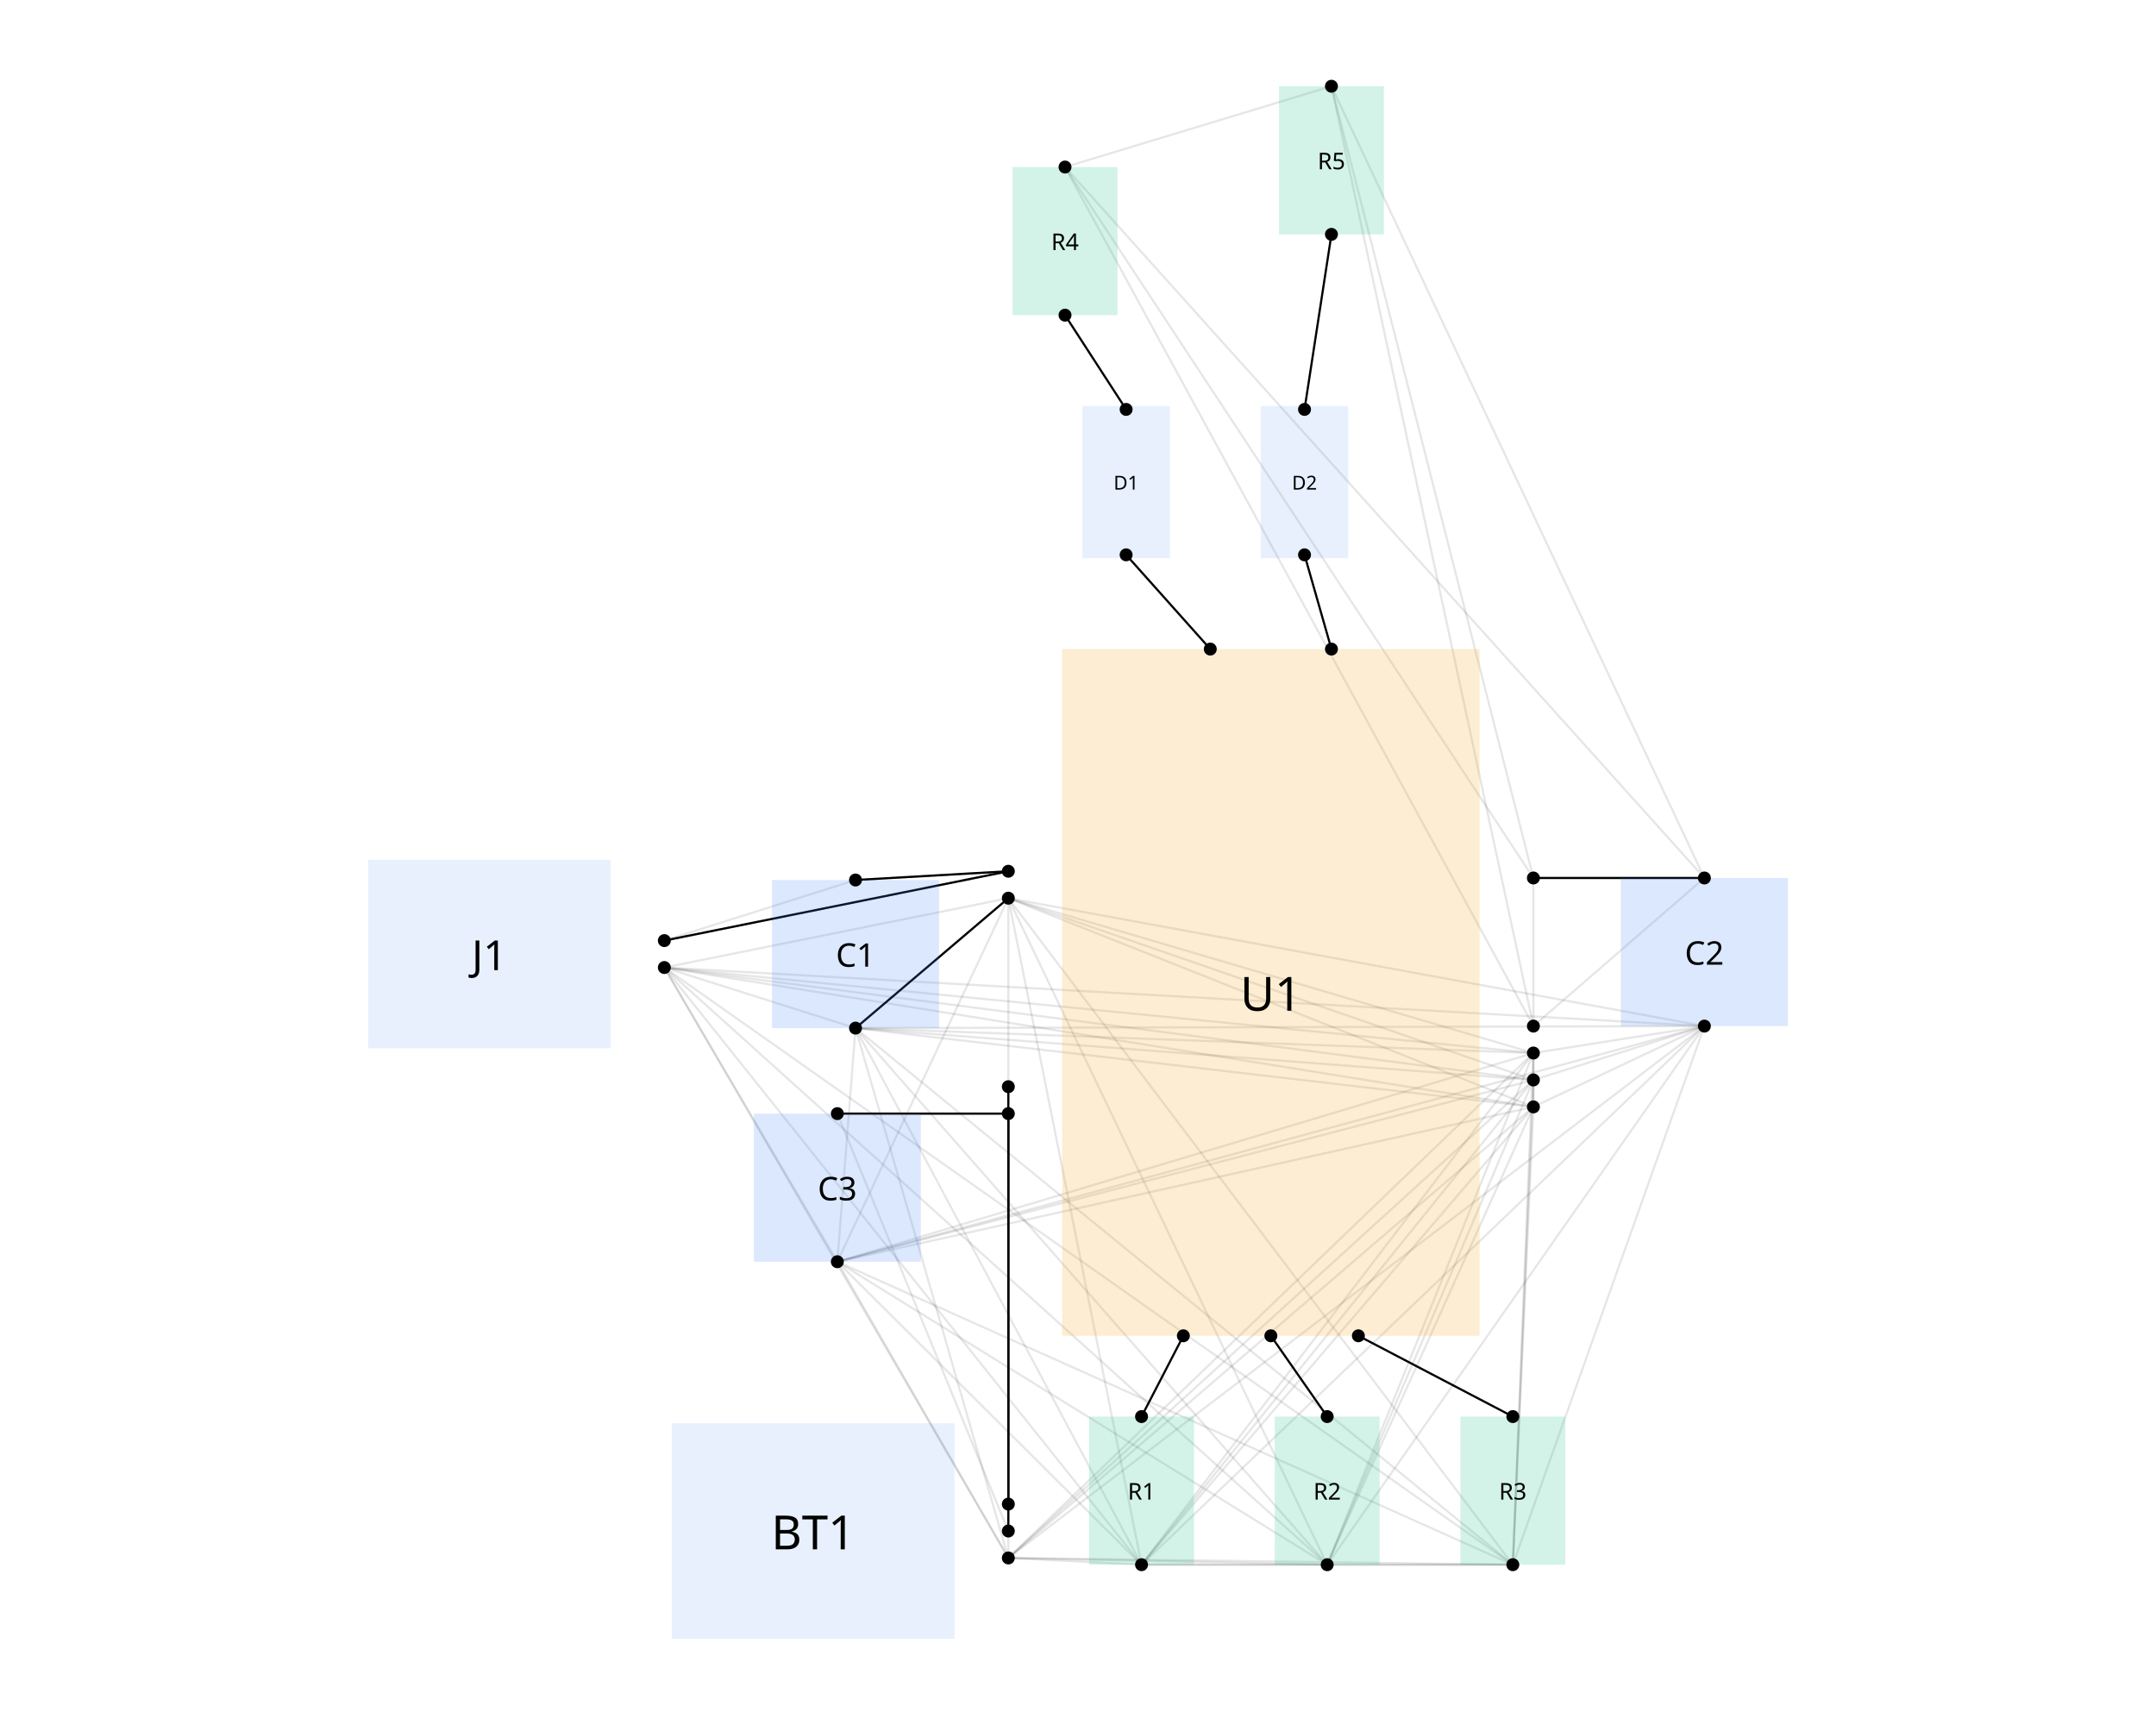
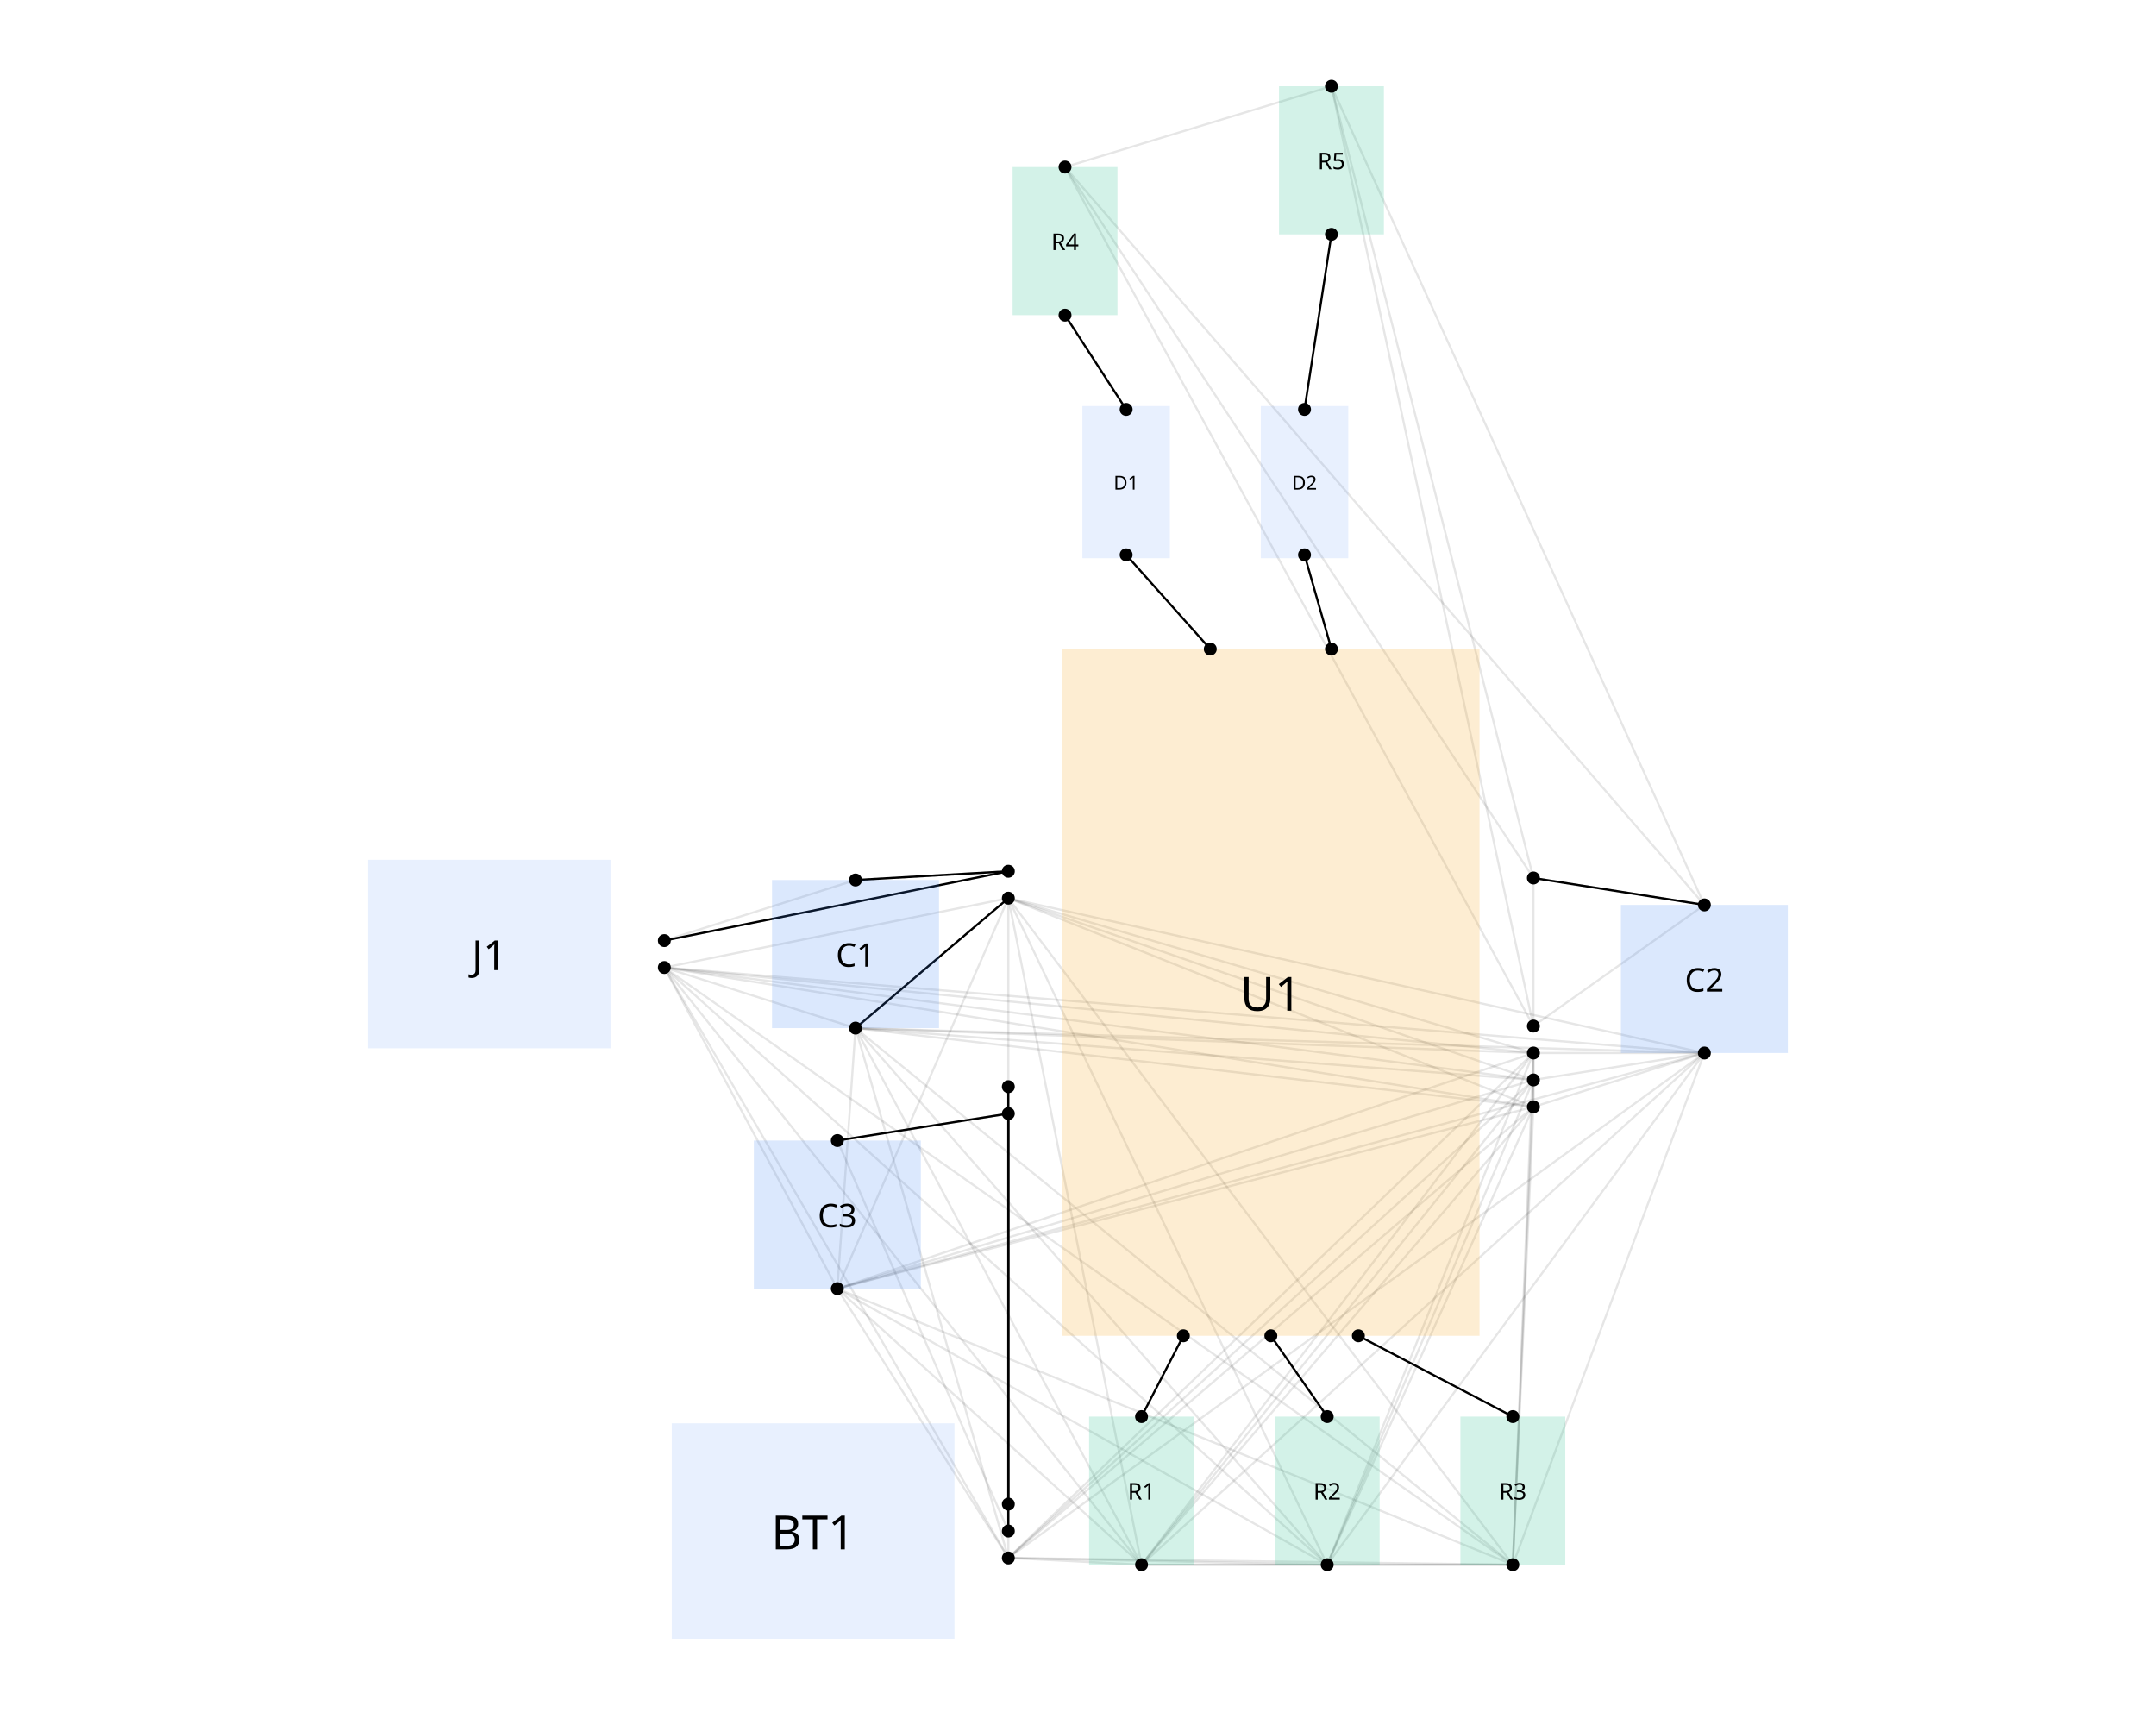
<svg xmlns="http://www.w3.org/2000/svg" width="1000" height="800" viewBox="0 0 1000 800">
  <rect width="100%" height="100%" fill="white" />
  <g>
    <polyline data-points="-4.504999999999999,0.38500000000000034 -1.9500000000000002,0.9" data-type="line" data-label="" points="308.135,436.219 467.684,404.059" fill="none" stroke="rgba(0,0,0,0.1)" stroke-width="1px" />
  </g>
  <g>
    <polyline data-points="-4.504999999999999,0.38500000000000034 -3.085,0.8350000000000004" data-type="line" data-label="" points="308.135,436.219 396.808,408.118" fill="none" stroke="rgba(0,0,0,0.1)" stroke-width="1px" />
  </g>
  <g>
    <polyline data-points="-1.9500000000000002,0.9 -3.085,0.8350000000000004" data-type="line" data-label="" points="467.684,404.059 396.808,408.118" fill="none" stroke="rgba(0,0,0,0.1)" stroke-width="1px" />
  </g>
  <g>
    <polyline data-points="-4.504999999999999,0.18500000000000036 1.9500000000000002,-0.85" data-type="line" data-label="" points="308.135,448.708 711.223,513.339" fill="none" stroke="rgba(0,0,0,0.1)" stroke-width="1px" />
  </g>
  <g>
    <polyline data-points="-4.504999999999999,0.18500000000000036 1.9500000000000002,-0.44999999999999996" data-type="line" data-label="" points="308.135,448.708 711.223,488.361" fill="none" stroke="rgba(0,0,0,0.1)" stroke-width="1px" />
  </g>
  <g>
    <polyline data-points="-4.504999999999999,0.18500000000000036 -1.9500000000000002,0.7" data-type="line" data-label="" points="308.135,448.708 467.684,416.548" fill="none" stroke="rgba(0,0,0,0.1)" stroke-width="1px" />
  </g>
  <g>
    <polyline data-points="-4.504999999999999,0.18500000000000036 1.9500000000000002,-0.6499999999999999" data-type="line" data-label="" points="308.135,448.708 711.223,500.85" fill="none" stroke="rgba(0,0,0,0.1)" stroke-width="1px" />
  </g>
  <g>
    <polyline data-points="-4.504999999999999,0.18500000000000036 -3.085,-0.2649999999999997" data-type="line" data-label="" points="308.135,448.708 396.808,476.808" fill="none" stroke="rgba(0,0,0,0.1)" stroke-width="1px" />
  </g>
  <g>
-     <polyline data-points="-4.504999999999999,0.18500000000000036 3.22,-0.2500000000000002" data-type="line" data-label="" points="308.135,448.708 790.529,475.872" fill="none" stroke="rgba(0,0,0,0.1)" stroke-width="1px" />
+     <polyline data-points="-4.504999999999999,0.18500000000000036 3.22,-0.45000000000000023" data-type="line" data-label="" points="308.135,448.708 790.529,488.361" fill="none" stroke="rgba(0,0,0,0.1)" stroke-width="1px" />
  </g>
  <g>
    <polyline data-points="-4.504999999999999,0.18500000000000036 -1.9500000000000002,-4.2" data-type="line" data-label="" points="308.135,448.708 467.684,722.533" fill="none" stroke="rgba(0,0,0,0.1)" stroke-width="1px" />
  </g>
  <g>
-     <polyline data-points="-4.504999999999999,0.18500000000000036 -3.22,-1.9999999999999998" data-type="line" data-label="" points="308.135,448.708 388.378,585.152" fill="none" stroke="rgba(0,0,0,0.1)" stroke-width="1px" />
+     <polyline data-points="-4.504999999999999,0.18500000000000036 -3.22,-2.1999999999999997" data-type="line" data-label="" points="308.135,448.708 388.378,597.641" fill="none" stroke="rgba(0,0,0,0.1)" stroke-width="1px" />
  </g>
  <g>
    <polyline data-points="-4.504999999999999,0.18500000000000036 -0.9605446500000008,-4.25" data-type="line" data-label="" points="308.135,448.708 529.472,725.655" fill="none" stroke="rgba(0,0,0,0.1)" stroke-width="1px" />
  </g>
  <g>
    <polyline data-points="-4.504999999999999,0.18500000000000036 0.41836604999999816,-4.25" data-type="line" data-label="" points="308.135,448.708 615.579,725.655" fill="none" stroke="rgba(0,0,0,0.1)" stroke-width="1px" />
  </g>
  <g>
    <polyline data-points="-4.504999999999999,0.18500000000000036 1.7972767499999973,-4.25" data-type="line" data-label="" points="308.135,448.708 701.686,725.655" fill="none" stroke="rgba(0,0,0,0.1)" stroke-width="1px" />
  </g>
  <g>
    <polyline data-points="1.9500000000000002,-0.85 1.9500000000000002,-0.44999999999999996" data-type="line" data-label="" points="711.223,513.339 711.223,488.361" fill="none" stroke="rgba(0,0,0,0.1)" stroke-width="1px" />
  </g>
  <g>
    <polyline data-points="1.9500000000000002,-0.85 -1.9500000000000002,0.7" data-type="line" data-label="" points="711.223,513.339 467.684,416.548" fill="none" stroke="rgba(0,0,0,0.1)" stroke-width="1px" />
  </g>
  <g>
    <polyline data-points="1.9500000000000002,-0.85 1.9500000000000002,-0.6499999999999999" data-type="line" data-label="" points="711.223,513.339 711.223,500.85" fill="none" stroke="rgba(0,0,0,0.1)" stroke-width="1px" />
  </g>
  <g>
    <polyline data-points="1.9500000000000002,-0.85 -3.085,-0.2649999999999997" data-type="line" data-label="" points="711.223,513.339 396.808,476.808" fill="none" stroke="rgba(0,0,0,0.1)" stroke-width="1px" />
  </g>
  <g>
-     <polyline data-points="1.9500000000000002,-0.85 3.22,-0.2500000000000002" data-type="line" data-label="" points="711.223,513.339 790.529,475.872" fill="none" stroke="rgba(0,0,0,0.1)" stroke-width="1px" />
+     <polyline data-points="1.9500000000000002,-0.85 3.22,-0.45000000000000023" data-type="line" data-label="" points="711.223,513.339 790.529,488.361" fill="none" stroke="rgba(0,0,0,0.1)" stroke-width="1px" />
  </g>
  <g>
    <polyline data-points="1.9500000000000002,-0.85 -1.9500000000000002,-4.2" data-type="line" data-label="" points="711.223,513.339 467.684,722.533" fill="none" stroke="rgba(0,0,0,0.1)" stroke-width="1px" />
  </g>
  <g>
-     <polyline data-points="1.9500000000000002,-0.85 -3.22,-1.9999999999999998" data-type="line" data-label="" points="711.223,513.339 388.378,585.152" fill="none" stroke="rgba(0,0,0,0.1)" stroke-width="1px" />
+     <polyline data-points="1.9500000000000002,-0.85 -3.22,-2.1999999999999997" data-type="line" data-label="" points="711.223,513.339 388.378,597.641" fill="none" stroke="rgba(0,0,0,0.1)" stroke-width="1px" />
  </g>
  <g>
    <polyline data-points="1.9500000000000002,-0.85 -0.9605446500000008,-4.25" data-type="line" data-label="" points="711.223,513.339 529.472,725.655" fill="none" stroke="rgba(0,0,0,0.1)" stroke-width="1px" />
  </g>
  <g>
    <polyline data-points="1.9500000000000002,-0.85 0.41836604999999816,-4.25" data-type="line" data-label="" points="711.223,513.339 615.579,725.655" fill="none" stroke="rgba(0,0,0,0.1)" stroke-width="1px" />
  </g>
  <g>
    <polyline data-points="1.9500000000000002,-0.85 1.7972767499999973,-4.25" data-type="line" data-label="" points="711.223,513.339 701.686,725.655" fill="none" stroke="rgba(0,0,0,0.1)" stroke-width="1px" />
  </g>
  <g>
    <polyline data-points="1.9500000000000002,-0.44999999999999996 -1.9500000000000002,0.7" data-type="line" data-label="" points="711.223,488.361 467.684,416.548" fill="none" stroke="rgba(0,0,0,0.1)" stroke-width="1px" />
  </g>
  <g>
    <polyline data-points="1.9500000000000002,-0.44999999999999996 1.9500000000000002,-0.6499999999999999" data-type="line" data-label="" points="711.223,488.361 711.223,500.85" fill="none" stroke="rgba(0,0,0,0.1)" stroke-width="1px" />
  </g>
  <g>
    <polyline data-points="1.9500000000000002,-0.44999999999999996 -3.085,-0.2649999999999997" data-type="line" data-label="" points="711.223,488.361 396.808,476.808" fill="none" stroke="rgba(0,0,0,0.1)" stroke-width="1px" />
  </g>
  <g>
-     <polyline data-points="1.9500000000000002,-0.44999999999999996 3.22,-0.2500000000000002" data-type="line" data-label="" points="711.223,488.361 790.529,475.872" fill="none" stroke="rgba(0,0,0,0.1)" stroke-width="1px" />
+     <polyline data-points="1.9500000000000002,-0.44999999999999996 3.22,-0.45000000000000023" data-type="line" data-label="" points="711.223,488.361 790.529,488.361" fill="none" stroke="rgba(0,0,0,0.1)" stroke-width="1px" />
  </g>
  <g>
    <polyline data-points="1.9500000000000002,-0.44999999999999996 -1.9500000000000002,-4.2" data-type="line" data-label="" points="711.223,488.361 467.684,722.533" fill="none" stroke="rgba(0,0,0,0.1)" stroke-width="1px" />
  </g>
  <g>
-     <polyline data-points="1.9500000000000002,-0.44999999999999996 -3.22,-1.9999999999999998" data-type="line" data-label="" points="711.223,488.361 388.378,585.152" fill="none" stroke="rgba(0,0,0,0.1)" stroke-width="1px" />
+     <polyline data-points="1.9500000000000002,-0.44999999999999996 -3.22,-2.1999999999999997" data-type="line" data-label="" points="711.223,488.361 388.378,597.641" fill="none" stroke="rgba(0,0,0,0.1)" stroke-width="1px" />
  </g>
  <g>
    <polyline data-points="1.9500000000000002,-0.44999999999999996 -0.9605446500000008,-4.25" data-type="line" data-label="" points="711.223,488.361 529.472,725.655" fill="none" stroke="rgba(0,0,0,0.1)" stroke-width="1px" />
  </g>
  <g>
    <polyline data-points="1.9500000000000002,-0.44999999999999996 0.41836604999999816,-4.25" data-type="line" data-label="" points="711.223,488.361 615.579,725.655" fill="none" stroke="rgba(0,0,0,0.1)" stroke-width="1px" />
  </g>
  <g>
    <polyline data-points="1.9500000000000002,-0.44999999999999996 1.7972767499999973,-4.25" data-type="line" data-label="" points="711.223,488.361 701.686,725.655" fill="none" stroke="rgba(0,0,0,0.1)" stroke-width="1px" />
  </g>
  <g>
    <polyline data-points="-1.9500000000000002,0.7 1.9500000000000002,-0.6499999999999999" data-type="line" data-label="" points="467.684,416.548 711.223,500.85" fill="none" stroke="rgba(0,0,0,0.1)" stroke-width="1px" />
  </g>
  <g>
    <polyline data-points="-1.9500000000000002,0.7 -3.085,-0.2649999999999997" data-type="line" data-label="" points="467.684,416.548 396.808,476.808" fill="none" stroke="rgba(0,0,0,0.1)" stroke-width="1px" />
  </g>
  <g>
-     <polyline data-points="-1.9500000000000002,0.7 3.22,-0.2500000000000002" data-type="line" data-label="" points="467.684,416.548 790.529,475.872" fill="none" stroke="rgba(0,0,0,0.1)" stroke-width="1px" />
+     <polyline data-points="-1.9500000000000002,0.7 3.22,-0.45000000000000023" data-type="line" data-label="" points="467.684,416.548 790.529,488.361" fill="none" stroke="rgba(0,0,0,0.1)" stroke-width="1px" />
  </g>
  <g>
    <polyline data-points="-1.9500000000000002,0.7 -1.9500000000000002,-4.2" data-type="line" data-label="" points="467.684,416.548 467.684,722.533" fill="none" stroke="rgba(0,0,0,0.1)" stroke-width="1px" />
  </g>
  <g>
-     <polyline data-points="-1.9500000000000002,0.7 -3.22,-1.9999999999999998" data-type="line" data-label="" points="467.684,416.548 388.378,585.152" fill="none" stroke="rgba(0,0,0,0.1)" stroke-width="1px" />
+     <polyline data-points="-1.9500000000000002,0.7 -3.22,-2.1999999999999997" data-type="line" data-label="" points="467.684,416.548 388.378,597.641" fill="none" stroke="rgba(0,0,0,0.1)" stroke-width="1px" />
  </g>
  <g>
    <polyline data-points="-1.9500000000000002,0.7 -0.9605446500000008,-4.25" data-type="line" data-label="" points="467.684,416.548 529.472,725.655" fill="none" stroke="rgba(0,0,0,0.1)" stroke-width="1px" />
  </g>
  <g>
    <polyline data-points="-1.9500000000000002,0.7 0.41836604999999816,-4.25" data-type="line" data-label="" points="467.684,416.548 615.579,725.655" fill="none" stroke="rgba(0,0,0,0.1)" stroke-width="1px" />
  </g>
  <g>
    <polyline data-points="-1.9500000000000002,0.7 1.7972767499999973,-4.25" data-type="line" data-label="" points="467.684,416.548 701.686,725.655" fill="none" stroke="rgba(0,0,0,0.1)" stroke-width="1px" />
  </g>
  <g>
    <polyline data-points="1.9500000000000002,-0.6499999999999999 -3.085,-0.2649999999999997" data-type="line" data-label="" points="711.223,500.85 396.808,476.808" fill="none" stroke="rgba(0,0,0,0.1)" stroke-width="1px" />
  </g>
  <g>
-     <polyline data-points="1.9500000000000002,-0.6499999999999999 3.22,-0.2500000000000002" data-type="line" data-label="" points="711.223,500.85 790.529,475.872" fill="none" stroke="rgba(0,0,0,0.1)" stroke-width="1px" />
+     <polyline data-points="1.9500000000000002,-0.6499999999999999 3.22,-0.45000000000000023" data-type="line" data-label="" points="711.223,500.85 790.529,488.361" fill="none" stroke="rgba(0,0,0,0.1)" stroke-width="1px" />
  </g>
  <g>
    <polyline data-points="1.9500000000000002,-0.6499999999999999 -1.9500000000000002,-4.2" data-type="line" data-label="" points="711.223,500.85 467.684,722.533" fill="none" stroke="rgba(0,0,0,0.1)" stroke-width="1px" />
  </g>
  <g>
-     <polyline data-points="1.9500000000000002,-0.6499999999999999 -3.22,-1.9999999999999998" data-type="line" data-label="" points="711.223,500.85 388.378,585.152" fill="none" stroke="rgba(0,0,0,0.1)" stroke-width="1px" />
+     <polyline data-points="1.9500000000000002,-0.6499999999999999 -3.22,-2.1999999999999997" data-type="line" data-label="" points="711.223,500.85 388.378,597.641" fill="none" stroke="rgba(0,0,0,0.1)" stroke-width="1px" />
  </g>
  <g>
    <polyline data-points="1.9500000000000002,-0.6499999999999999 -0.9605446500000008,-4.25" data-type="line" data-label="" points="711.223,500.85 529.472,725.655" fill="none" stroke="rgba(0,0,0,0.1)" stroke-width="1px" />
  </g>
  <g>
    <polyline data-points="1.9500000000000002,-0.6499999999999999 0.41836604999999816,-4.25" data-type="line" data-label="" points="711.223,500.85 615.579,725.655" fill="none" stroke="rgba(0,0,0,0.1)" stroke-width="1px" />
  </g>
  <g>
    <polyline data-points="1.9500000000000002,-0.6499999999999999 1.7972767499999973,-4.25" data-type="line" data-label="" points="711.223,500.85 701.686,725.655" fill="none" stroke="rgba(0,0,0,0.1)" stroke-width="1px" />
  </g>
  <g>
-     <polyline data-points="-3.085,-0.2649999999999997 3.22,-0.2500000000000002" data-type="line" data-label="" points="396.808,476.808 790.529,475.872" fill="none" stroke="rgba(0,0,0,0.1)" stroke-width="1px" />
+     <polyline data-points="-3.085,-0.2649999999999997 3.22,-0.45000000000000023" data-type="line" data-label="" points="396.808,476.808 790.529,488.361" fill="none" stroke="rgba(0,0,0,0.1)" stroke-width="1px" />
  </g>
  <g>
    <polyline data-points="-3.085,-0.2649999999999997 -1.9500000000000002,-4.2" data-type="line" data-label="" points="396.808,476.808 467.684,722.533" fill="none" stroke="rgba(0,0,0,0.1)" stroke-width="1px" />
  </g>
  <g>
-     <polyline data-points="-3.085,-0.2649999999999997 -3.22,-1.9999999999999998" data-type="line" data-label="" points="396.808,476.808 388.378,585.152" fill="none" stroke="rgba(0,0,0,0.1)" stroke-width="1px" />
+     <polyline data-points="-3.085,-0.2649999999999997 -3.22,-2.1999999999999997" data-type="line" data-label="" points="396.808,476.808 388.378,597.641" fill="none" stroke="rgba(0,0,0,0.1)" stroke-width="1px" />
  </g>
  <g>
    <polyline data-points="-3.085,-0.2649999999999997 -0.9605446500000008,-4.25" data-type="line" data-label="" points="396.808,476.808 529.472,725.655" fill="none" stroke="rgba(0,0,0,0.1)" stroke-width="1px" />
  </g>
  <g>
    <polyline data-points="-3.085,-0.2649999999999997 0.41836604999999816,-4.25" data-type="line" data-label="" points="396.808,476.808 615.579,725.655" fill="none" stroke="rgba(0,0,0,0.1)" stroke-width="1px" />
  </g>
  <g>
    <polyline data-points="-3.085,-0.2649999999999997 1.7972767499999973,-4.25" data-type="line" data-label="" points="396.808,476.808 701.686,725.655" fill="none" stroke="rgba(0,0,0,0.1)" stroke-width="1px" />
  </g>
  <g>
-     <polyline data-points="3.22,-0.2500000000000002 -1.9500000000000002,-4.2" data-type="line" data-label="" points="790.529,475.872 467.684,722.533" fill="none" stroke="rgba(0,0,0,0.1)" stroke-width="1px" />
-   </g>
-   <g>
-     <polyline data-points="3.22,-0.2500000000000002 -3.22,-1.9999999999999998" data-type="line" data-label="" points="790.529,475.872 388.378,585.152" fill="none" stroke="rgba(0,0,0,0.1)" stroke-width="1px" />
-   </g>
-   <g>
-     <polyline data-points="3.22,-0.2500000000000002 -0.9605446500000008,-4.25" data-type="line" data-label="" points="790.529,475.872 529.472,725.655" fill="none" stroke="rgba(0,0,0,0.1)" stroke-width="1px" />
-   </g>
-   <g>
-     <polyline data-points="3.22,-0.2500000000000002 0.41836604999999816,-4.25" data-type="line" data-label="" points="790.529,475.872 615.579,725.655" fill="none" stroke="rgba(0,0,0,0.1)" stroke-width="1px" />
-   </g>
-   <g>
-     <polyline data-points="3.22,-0.2500000000000002 1.7972767499999973,-4.25" data-type="line" data-label="" points="790.529,475.872 701.686,725.655" fill="none" stroke="rgba(0,0,0,0.1)" stroke-width="1px" />
-   </g>
-   <g>
-     <polyline data-points="-1.9500000000000002,-4.2 -3.22,-1.9999999999999998" data-type="line" data-label="" points="467.684,722.533 388.378,585.152" fill="none" stroke="rgba(0,0,0,0.1)" stroke-width="1px" />
+     <polyline data-points="3.22,-0.45000000000000023 -1.9500000000000002,-4.2" data-type="line" data-label="" points="790.529,488.361 467.684,722.533" fill="none" stroke="rgba(0,0,0,0.1)" stroke-width="1px" />
+   </g>
+   <g>
+     <polyline data-points="3.22,-0.45000000000000023 -3.22,-2.1999999999999997" data-type="line" data-label="" points="790.529,488.361 388.378,597.641" fill="none" stroke="rgba(0,0,0,0.1)" stroke-width="1px" />
+   </g>
+   <g>
+     <polyline data-points="3.22,-0.45000000000000023 -0.9605446500000008,-4.25" data-type="line" data-label="" points="790.529,488.361 529.472,725.655" fill="none" stroke="rgba(0,0,0,0.1)" stroke-width="1px" />
+   </g>
+   <g>
+     <polyline data-points="3.22,-0.45000000000000023 0.41836604999999816,-4.25" data-type="line" data-label="" points="790.529,488.361 615.579,725.655" fill="none" stroke="rgba(0,0,0,0.1)" stroke-width="1px" />
+   </g>
+   <g>
+     <polyline data-points="3.22,-0.45000000000000023 1.7972767499999973,-4.25" data-type="line" data-label="" points="790.529,488.361 701.686,725.655" fill="none" stroke="rgba(0,0,0,0.1)" stroke-width="1px" />
+   </g>
+   <g>
+     <polyline data-points="-1.9500000000000002,-4.2 -3.22,-2.1999999999999997" data-type="line" data-label="" points="467.684,722.533 388.378,597.641" fill="none" stroke="rgba(0,0,0,0.1)" stroke-width="1px" />
  </g>
  <g>
    <polyline data-points="-1.9500000000000002,-4.2 -0.9605446500000008,-4.25" data-type="line" data-label="" points="467.684,722.533 529.472,725.655" fill="none" stroke="rgba(0,0,0,0.1)" stroke-width="1px" />
  </g>
  <g>
    <polyline data-points="-1.9500000000000002,-4.2 0.41836604999999816,-4.25" data-type="line" data-label="" points="467.684,722.533 615.579,725.655" fill="none" stroke="rgba(0,0,0,0.1)" stroke-width="1px" />
  </g>
  <g>
    <polyline data-points="-1.9500000000000002,-4.2 1.7972767499999973,-4.25" data-type="line" data-label="" points="467.684,722.533 701.686,725.655" fill="none" stroke="rgba(0,0,0,0.1)" stroke-width="1px" />
  </g>
  <g>
-     <polyline data-points="-3.22,-1.9999999999999998 -0.9605446500000008,-4.25" data-type="line" data-label="" points="388.378,585.152 529.472,725.655" fill="none" stroke="rgba(0,0,0,0.1)" stroke-width="1px" />
-   </g>
-   <g>
-     <polyline data-points="-3.22,-1.9999999999999998 0.41836604999999816,-4.25" data-type="line" data-label="" points="388.378,585.152 615.579,725.655" fill="none" stroke="rgba(0,0,0,0.1)" stroke-width="1px" />
-   </g>
-   <g>
-     <polyline data-points="-3.22,-1.9999999999999998 1.7972767499999973,-4.25" data-type="line" data-label="" points="388.378,585.152 701.686,725.655" fill="none" stroke="rgba(0,0,0,0.1)" stroke-width="1px" />
+     <polyline data-points="-3.22,-2.1999999999999997 -0.9605446500000008,-4.25" data-type="line" data-label="" points="388.378,597.641 529.472,725.655" fill="none" stroke="rgba(0,0,0,0.1)" stroke-width="1px" />
+   </g>
+   <g>
+     <polyline data-points="-3.22,-2.1999999999999997 0.41836604999999816,-4.25" data-type="line" data-label="" points="388.378,597.641 615.579,725.655" fill="none" stroke="rgba(0,0,0,0.1)" stroke-width="1px" />
+   </g>
+   <g>
+     <polyline data-points="-3.22,-2.1999999999999997 1.7972767499999973,-4.25" data-type="line" data-label="" points="388.378,597.641 701.686,725.655" fill="none" stroke="rgba(0,0,0,0.1)" stroke-width="1px" />
  </g>
  <g>
    <polyline data-points="-0.9605446500000008,-4.25 0.41836604999999816,-4.25" data-type="line" data-label="" points="529.472,725.655 615.579,725.655" fill="none" stroke="rgba(0,0,0,0.1)" stroke-width="1px" />
  </g>
  <g>
    <polyline data-points="-0.9605446500000008,-4.25 1.7972767499999973,-4.25" data-type="line" data-label="" points="529.472,725.655 701.686,725.655" fill="none" stroke="rgba(0,0,0,0.1)" stroke-width="1px" />
  </g>
  <g>
    <polyline data-points="0.41836604999999816,-4.25 1.7972767499999973,-4.25" data-type="line" data-label="" points="615.579,725.655 701.686,725.655" fill="none" stroke="rgba(0,0,0,0.1)" stroke-width="1px" />
  </g>
  <g>
    <polyline data-points="-1.9500000000000002,-0.9 -1.9500000000000002,-4" data-type="line" data-label="" points="467.684,516.461 467.684,710.043" fill="none" stroke="rgba(0,0,0,0.1)" stroke-width="1px" />
  </g>
  <g>
-     <polyline data-points="-1.9500000000000002,-0.9 -3.22,-0.8999999999999997" data-type="line" data-label="" points="467.684,516.461 388.378,516.461" fill="none" stroke="rgba(0,0,0,0.1)" stroke-width="1px" />
-   </g>
-   <g>
-     <polyline data-points="-1.9500000000000002,-4 -3.22,-0.8999999999999997" data-type="line" data-label="" points="467.684,710.043 388.378,516.461" fill="none" stroke="rgba(0,0,0,0.1)" stroke-width="1px" />
+     <polyline data-points="-1.9500000000000002,-0.9 -3.22,-1.0999999999999996" data-type="line" data-label="" points="467.684,516.461 388.378,528.951" fill="none" stroke="rgba(0,0,0,0.1)" stroke-width="1px" />
+   </g>
+   <g>
+     <polyline data-points="-1.9500000000000002,-4 -3.22,-1.0999999999999996" data-type="line" data-label="" points="467.684,710.043 388.378,528.951" fill="none" stroke="rgba(0,0,0,0.1)" stroke-width="1px" />
  </g>
  <g>
    <polyline data-points="1.9500000000000002,-0.2499999999999999 1.9500000000000002,0.85" data-type="line" data-label="" points="711.223,475.872 711.223,407.181" fill="none" stroke="rgba(0,0,0,0.1)" stroke-width="1px" />
  </g>
  <g>
-     <polyline data-points="1.9500000000000002,-0.2499999999999999 3.22,0.8499999999999999" data-type="line" data-label="" points="711.223,475.872 790.529,407.181" fill="none" stroke="rgba(0,0,0,0.1)" stroke-width="1px" />
+     <polyline data-points="1.9500000000000002,-0.2499999999999999 3.22,0.6499999999999999" data-type="line" data-label="" points="711.223,475.872 790.529,419.67" fill="none" stroke="rgba(0,0,0,0.1)" stroke-width="1px" />
  </g>
  <g>
    <polyline data-points="1.9500000000000002,-0.2499999999999999 -1.528910699999999,6.13" data-type="line" data-label="" points="711.223,475.872 493.98,77.467" fill="none" stroke="rgba(0,0,0,0.1)" stroke-width="1px" />
  </g>
  <g>
    <polyline data-points="1.9500000000000002,-0.2499999999999999 0.4499999999999996,6.7299999999999995" data-type="line" data-label="" points="711.223,475.872 617.554,40" fill="none" stroke="rgba(0,0,0,0.1)" stroke-width="1px" />
  </g>
  <g>
-     <polyline data-points="1.9500000000000002,0.85 3.22,0.8499999999999999" data-type="line" data-label="" points="711.223,407.181 790.529,407.181" fill="none" stroke="rgba(0,0,0,0.1)" stroke-width="1px" />
+     <polyline data-points="1.9500000000000002,0.85 3.22,0.6499999999999999" data-type="line" data-label="" points="711.223,407.181 790.529,419.67" fill="none" stroke="rgba(0,0,0,0.1)" stroke-width="1px" />
  </g>
  <g>
    <polyline data-points="1.9500000000000002,0.85 -1.528910699999999,6.13" data-type="line" data-label="" points="711.223,407.181 493.98,77.467" fill="none" stroke="rgba(0,0,0,0.1)" stroke-width="1px" />
  </g>
  <g>
    <polyline data-points="1.9500000000000002,0.85 0.4499999999999996,6.7299999999999995" data-type="line" data-label="" points="711.223,407.181 617.554,40" fill="none" stroke="rgba(0,0,0,0.1)" stroke-width="1px" />
  </g>
  <g>
-     <polyline data-points="3.22,0.8499999999999999 -1.528910699999999,6.13" data-type="line" data-label="" points="790.529,407.181 493.98,77.467" fill="none" stroke="rgba(0,0,0,0.1)" stroke-width="1px" />
-   </g>
-   <g>
-     <polyline data-points="3.22,0.8499999999999999 0.4499999999999996,6.7299999999999995" data-type="line" data-label="" points="790.529,407.181 617.554,40" fill="none" stroke="rgba(0,0,0,0.1)" stroke-width="1px" />
+     <polyline data-points="3.22,0.6499999999999999 -1.528910699999999,6.13" data-type="line" data-label="" points="790.529,419.67 493.98,77.467" fill="none" stroke="rgba(0,0,0,0.1)" stroke-width="1px" />
+   </g>
+   <g>
+     <polyline data-points="3.22,0.6499999999999999 0.4499999999999996,6.7299999999999995" data-type="line" data-label="" points="790.529,419.67 617.554,40" fill="none" stroke="rgba(0,0,0,0.1)" stroke-width="1px" />
  </g>
  <g>
    <polyline data-points="-1.528910699999999,6.13 0.4499999999999996,6.7299999999999995" data-type="line" data-label="" points="493.98,77.467 617.554,40" fill="none" stroke="rgba(0,0,0,0.1)" stroke-width="1px" />
  </g>
  <g>
    <polyline data-points="-4.504999999999999,0.38500000000000034 -1.9500000000000002,0.9" data-type="line" data-label="" points="308.135,436.219 467.684,404.059" fill="none" stroke="black" stroke-width="1px" />
  </g>
  <g>
    <polyline data-points="-3.085,0.8350000000000004 -1.9500000000000002,0.9" data-type="line" data-label="" points="396.808,408.118 467.684,404.059" fill="none" stroke="black" stroke-width="1px" />
  </g>
  <g>
    <polyline data-points="-3.085,-0.2649999999999997 -1.9500000000000002,0.7" data-type="line" data-label="" points="396.808,476.808 467.684,416.548" fill="none" stroke="black" stroke-width="1px" />
  </g>
  <g>
    <polyline data-points="-1.9500000000000002,-3.8 -1.9500000000000002,-0.7000000000000001" data-type="line" data-label="" points="467.684,697.554 467.684,503.972" fill="none" stroke="black" stroke-width="1px" />
  </g>
  <g>
    <polyline data-points="-1.9500000000000002,-4 -1.9500000000000002,-0.9" data-type="line" data-label="" points="467.684,710.043 467.684,516.461" fill="none" stroke="black" stroke-width="1px" />
  </g>
  <g>
-     <polyline data-points="-3.22,-0.8999999999999997 -1.9500000000000002,-0.9" data-type="line" data-label="" points="388.378,516.461 467.684,516.461" fill="none" stroke="black" stroke-width="1px" />
-   </g>
-   <g>
-     <polyline data-points="3.22,0.8499999999999999 1.9500000000000002,0.85" data-type="line" data-label="" points="790.529,407.181 711.223,407.181" fill="none" stroke="black" stroke-width="1px" />
+     <polyline data-points="-3.22,-1.0999999999999996 -1.9500000000000002,-0.9" data-type="line" data-label="" points="388.378,528.951 467.684,516.461" fill="none" stroke="black" stroke-width="1px" />
+   </g>
+   <g>
+     <polyline data-points="3.22,0.6499999999999999 1.9500000000000002,0.85" data-type="line" data-label="" points="790.529,419.67 711.223,407.181" fill="none" stroke="black" stroke-width="1px" />
  </g>
  <g>
    <polyline data-points="-1.0750000000000002,3.25 -0.44999999999999996,2.55" data-type="line" data-label="" points="522.324,257.311 561.353,301.023" fill="none" stroke="black" stroke-width="1px" />
  </g>
  <g>
    <polyline data-points="0.24999999999999917,3.25 0.44999999999999996,2.55" data-type="line" data-label="" points="605.065,257.311 617.554,301.023" fill="none" stroke="black" stroke-width="1px" />
  </g>
  <g>
    <polyline data-points="0.4183660499999984,-3.1500000000000004 0,-2.55" data-type="line" data-label="" points="615.579,656.964 589.454,619.497" fill="none" stroke="black" stroke-width="1px" />
  </g>
  <g>
    <polyline data-points="-0.9605446500000006,-3.1500000000000004 -0.65,-2.55" data-type="line" data-label="" points="529.472,656.964 548.864,619.497" fill="none" stroke="black" stroke-width="1px" />
  </g>
  <g>
    <polyline data-points="1.7972767499999973,-3.1500000000000004 0.65,-2.55" data-type="line" data-label="" points="701.686,656.964 630.043,619.497" fill="none" stroke="black" stroke-width="1px" />
  </g>
  <g>
    <polyline data-points="-1.528910699999999,5.03 -1.0750000000000002,4.33" data-type="line" data-label="" points="493.98,146.158 522.324,189.87" fill="none" stroke="black" stroke-width="1px" />
  </g>
  <g>
    <polyline data-points="0.4499999999999994,5.63 0.2499999999999994,4.33" data-type="line" data-label="" points="617.554,108.69 605.065,189.87" fill="none" stroke="black" stroke-width="1px" />
  </g>
  <g>
    <rect data-type="rect" data-label="J1" data-x="-5.805" data-y="0.28500000000000036" x="170.755" y="398.751" width="112.402" height="87.424" fill="rgba(59, 130, 246, 0.12)" stroke="none" stroke-width="0.016" />
  </g>
  <g>
    <rect data-type="rect" data-label="U1" data-x="0" data-y="0" x="492.663" y="301.023" width="193.582" height="318.474" fill="rgba(245, 158, 11, 0.18)" stroke="none" stroke-width="0.016" />
  </g>
  <g>
    <rect data-type="rect" data-label="C1" data-x="-3.085" data-y="0.28500000000000036" x="358.092" y="408.118" width="77.433" height="68.69" fill="rgba(59, 130, 246, 0.18)" stroke="none" stroke-width="0.016" />
  </g>
  <g>
-     <rect data-type="rect" data-label="C2" data-x="3.22" data-y="0.2999999999999998" x="751.813" y="407.181" width="77.433" height="68.69" fill="rgba(59, 130, 246, 0.18)" stroke="none" stroke-width="0.016" />
+     <rect data-type="rect" data-label="C2" data-x="3.22" data-y="0.09999999999999981" x="751.813" y="419.67" width="77.433" height="68.69" fill="rgba(59, 130, 246, 0.18)" stroke="none" stroke-width="0.016" />
  </g>
  <g>
    <rect data-type="rect" data-label="BT1" data-x="-3.4000000000000004" data-y="-4" x="311.57" y="660.087" width="131.136" height="99.913" fill="rgba(59, 130, 246, 0.12)" stroke="none" stroke-width="0.016" />
  </g>
  <g>
-     <rect data-type="rect" data-label="C3" data-x="-3.22" data-y="-1.4499999999999997" x="349.662" y="516.461" width="77.433" height="68.69" fill="rgba(59, 130, 246, 0.18)" stroke="none" stroke-width="0.016" />
+     <rect data-type="rect" data-label="C3" data-x="-3.22" data-y="-1.6499999999999997" x="349.662" y="528.951" width="77.433" height="68.69" fill="rgba(59, 130, 246, 0.18)" stroke="none" stroke-width="0.016" />
  </g>
  <g>
    <rect data-type="rect" data-label="R1" data-x="-0.9605446500000007" data-y="-3.7" x="505.152" y="656.964" width="48.64" height="68.69" fill="rgba(16, 185, 129, 0.18)" stroke="none" stroke-width="0.016" />
  </g>
  <g>
    <rect data-type="rect" data-label="R2" data-x="0.41836604999999827" data-y="-3.7" x="591.259" y="656.964" width="48.64" height="68.69" fill="rgba(16, 185, 129, 0.18)" stroke="none" stroke-width="0.016" />
  </g>
  <g>
    <rect data-type="rect" data-label="R3" data-x="1.7972767499999973" data-y="-3.7" x="677.366" y="656.964" width="48.64" height="68.69" fill="rgba(16, 185, 129, 0.18)" stroke="none" stroke-width="0.016" />
  </g>
  <g>
    <rect data-type="rect" data-label="R4" data-x="-1.528910699999999" data-y="5.58" x="469.66" y="77.467" width="48.64" height="68.69" fill="rgba(16, 185, 129, 0.18)" stroke="none" stroke-width="0.016" />
  </g>
  <g>
    <rect data-type="rect" data-label="D1" data-x="-1.0750000000000002" data-y="3.79" x="502.029" y="188.309" width="40.59" height="70.564" fill="rgba(59, 130, 246, 0.12)" stroke="none" stroke-width="0.016" />
  </g>
  <g>
    <rect data-type="rect" data-label="R5" data-x="0.4499999999999995" data-y="6.18" x="593.234" y="40" width="48.64" height="68.69" fill="rgba(16, 185, 129, 0.18)" stroke="none" stroke-width="0.016" />
  </g>
  <g>
    <rect data-type="rect" data-label="D2" data-x="0.24999999999999928" data-y="3.79" x="584.77" y="188.309" width="40.59" height="70.564" fill="rgba(59, 130, 246, 0.12)" stroke="none" stroke-width="0.016" />
  </g>
  <text data-type="text" data-label="J1" data-x="-5.805" data-y="0.28500000000000036" x="226.956" y="442.463" fill="black" font-size="19.233" font-family="sans-serif" text-anchor="middle" dominant-baseline="central">J1</text>
  <text data-type="text" data-label="U1" data-x="0" data-y="0" x="589.454" y="460.26" fill="black" font-size="21.856" font-family="sans-serif" text-anchor="middle" dominant-baseline="central">U1</text>
  <text data-type="text" data-label="C1" data-x="-3.085" data-y="0.28500000000000036" x="396.808" y="442.463" fill="black" font-size="15.112" font-family="sans-serif" text-anchor="middle" dominant-baseline="central">C1</text>
-   <text data-type="text" data-label="C2" data-x="3.22" data-y="0.2999999999999998" x="790.529" y="441.526" fill="black" font-size="15.112" font-family="sans-serif" text-anchor="middle" dominant-baseline="central">C2</text>
+   <text data-type="text" data-label="C2" data-x="3.22" data-y="0.09999999999999981" x="790.529" y="454.016" fill="black" font-size="15.112" font-family="sans-serif" text-anchor="middle" dominant-baseline="central">C2</text>
  <text data-type="text" data-label="BT1" data-x="-3.4000000000000004" data-y="-4" x="377.138" y="710.043" fill="black" font-size="21.856" font-family="sans-serif" text-anchor="middle" dominant-baseline="central">BT1</text>
-   <text data-type="text" data-label="C3" data-x="-3.22" data-y="-1.4499999999999997" x="388.378" y="550.807" fill="black" font-size="15.112" font-family="sans-serif" text-anchor="middle" dominant-baseline="central">C3</text>
+   <text data-type="text" data-label="C3" data-x="-3.22" data-y="-1.6499999999999997" x="388.378" y="563.296" fill="black" font-size="15.112" font-family="sans-serif" text-anchor="middle" dominant-baseline="central">C3</text>
  <text data-type="text" data-label="R1" data-x="-0.9605446500000007" data-y="-3.7" x="529.472" y="691.31" fill="black" font-size="10.701" font-family="sans-serif" text-anchor="middle" dominant-baseline="central">R1</text>
  <text data-type="text" data-label="R2" data-x="0.41836604999999827" data-y="-3.7" x="615.579" y="691.31" fill="black" font-size="10.701" font-family="sans-serif" text-anchor="middle" dominant-baseline="central">R2</text>
  <text data-type="text" data-label="R3" data-x="1.7972767499999973" data-y="-3.7" x="701.686" y="691.31" fill="black" font-size="10.701" font-family="sans-serif" text-anchor="middle" dominant-baseline="central">R3</text>
  <text data-type="text" data-label="R4" data-x="-1.528910699999999" data-y="5.58" x="493.98" y="111.813" fill="black" font-size="10.701" font-family="sans-serif" text-anchor="middle" dominant-baseline="central">R4</text>
  <text data-type="text" data-label="D1" data-x="-1.0750000000000002" data-y="3.79" x="522.324" y="223.591" fill="black" font-size="8.93" font-family="sans-serif" text-anchor="middle" dominant-baseline="central">D1</text>
  <text data-type="text" data-label="R5" data-x="0.4499999999999995" data-y="6.18" x="617.554" y="74.345" fill="black" font-size="10.701" font-family="sans-serif" text-anchor="middle" dominant-baseline="central">R5</text>
  <text data-type="text" data-label="D2" data-x="0.24999999999999928" data-y="3.79" x="605.065" y="223.591" fill="black" font-size="8.93" font-family="sans-serif" text-anchor="middle" dominant-baseline="central">D2</text>
  <g>
    <circle data-type="point" data-label="J1.1 (charger_connectivity_net1)" data-x="-4.504999999999999" data-y="0.38500000000000034" cx="308.135" cy="436.219" r="3" fill="black" />
  </g>
  <g>
    <circle data-type="point" data-label="J1.2 (charger_connectivity_net0)" data-x="-4.504999999999999" data-y="0.18500000000000036" cx="308.135" cy="448.708" r="3" fill="black" />
  </g>
  <g>
    <circle data-type="point" data-label="U1.1" data-x="-1.9500000000000002" data-y="-0.7000000000000001" cx="467.684" cy="503.972" r="3" fill="black" />
  </g>
  <g>
    <circle data-type="point" data-label="U1.2 (charger_connectivity_net2)" data-x="-1.9500000000000002" data-y="-0.9" cx="467.684" cy="516.461" r="3" fill="black" />
  </g>
  <g>
    <circle data-type="point" data-label="U1.4 (charger_connectivity_net0)" data-x="1.9500000000000002" data-y="-0.85" cx="711.223" cy="513.339" r="3" fill="black" />
  </g>
  <g>
    <circle data-type="point" data-label="U1.5 (charger_connectivity_net3)" data-x="1.9500000000000002" data-y="-0.2499999999999999" cx="711.223" cy="475.872" r="3" fill="black" />
  </g>
  <g>
    <circle data-type="point" data-label="U1.6 (charger_connectivity_net0)" data-x="1.9500000000000002" data-y="-0.44999999999999996" cx="711.223" cy="488.361" r="3" fill="black" />
  </g>
  <g>
    <circle data-type="point" data-label="U1.7" data-x="-0.44999999999999996" data-y="2.55" cx="561.353" cy="301.023" r="3" fill="black" />
  </g>
  <g>
    <circle data-type="point" data-label="U1.8 (charger_connectivity_net0)" data-x="-1.9500000000000002" data-y="0.7" cx="467.684" cy="416.548" r="3" fill="black" />
  </g>
  <g>
    <circle data-type="point" data-label="U1.9" data-x="0.44999999999999996" data-y="2.55" cx="617.554" cy="301.023" r="3" fill="black" />
  </g>
  <g>
    <circle data-type="point" data-label="U1.10 (charger_connectivity_net3)" data-x="1.9500000000000002" data-y="0.85" cx="711.223" cy="407.181" r="3" fill="black" />
  </g>
  <g>
    <circle data-type="point" data-label="U1.12" data-x="0" data-y="-2.55" cx="589.454" cy="619.497" r="3" fill="black" />
  </g>
  <g>
    <circle data-type="point" data-label="U1.13 (charger_connectivity_net1)" data-x="-1.9500000000000002" data-y="0.9" cx="467.684" cy="404.059" r="3" fill="black" />
  </g>
  <g>
    <circle data-type="point" data-label="U1.14 (charger_connectivity_net0)" data-x="1.9500000000000002" data-y="-0.6499999999999999" cx="711.223" cy="500.85" r="3" fill="black" />
  </g>
  <g>
    <circle data-type="point" data-label="U1.15" data-x="-0.65" data-y="-2.55" cx="548.864" cy="619.497" r="3" fill="black" />
  </g>
  <g>
    <circle data-type="point" data-label="U1.16" data-x="0.65" data-y="-2.55" cx="630.043" cy="619.497" r="3" fill="black" />
  </g>
  <g>
    <circle data-type="point" data-label="C1.1 (charger_connectivity_net1)" data-x="-3.085" data-y="0.8350000000000004" cx="396.808" cy="408.118" r="3" fill="black" />
  </g>
  <g>
    <circle data-type="point" data-label="C1.2 (charger_connectivity_net0)" data-x="-3.085" data-y="-0.2649999999999997" cx="396.808" cy="476.808" r="3" fill="black" />
  </g>
  <g>
-     <circle data-type="point" data-label="C2.1 (charger_connectivity_net3)" data-x="3.22" data-y="0.8499999999999999" cx="790.529" cy="407.181" r="3" fill="black" />
-   </g>
-   <g>
-     <circle data-type="point" data-label="C2.2 (charger_connectivity_net0)" data-x="3.22" data-y="-0.2500000000000002" cx="790.529" cy="475.872" r="3" fill="black" />
+     <circle data-type="point" data-label="C2.1 (charger_connectivity_net3)" data-x="3.22" data-y="0.6499999999999999" cx="790.529" cy="419.67" r="3" fill="black" />
+   </g>
+   <g>
+     <circle data-type="point" data-label="C2.2 (charger_connectivity_net0)" data-x="3.22" data-y="-0.45000000000000023" cx="790.529" cy="488.361" r="3" fill="black" />
  </g>
  <g>
    <circle data-type="point" data-label="BT1.1" data-x="-1.9500000000000002" data-y="-3.8" cx="467.684" cy="697.554" r="3" fill="black" />
  </g>
  <g>
    <circle data-type="point" data-label="BT1.2 (charger_connectivity_net2)" data-x="-1.9500000000000002" data-y="-4" cx="467.684" cy="710.043" r="3" fill="black" />
  </g>
  <g>
    <circle data-type="point" data-label="BT1.3 (charger_connectivity_net0)" data-x="-1.9500000000000002" data-y="-4.2" cx="467.684" cy="722.533" r="3" fill="black" />
  </g>
  <g>
-     <circle data-type="point" data-label="C3.1 (charger_connectivity_net2)" data-x="-3.22" data-y="-0.8999999999999997" cx="388.378" cy="516.461" r="3" fill="black" />
-   </g>
-   <g>
-     <circle data-type="point" data-label="C3.2 (charger_connectivity_net0)" data-x="-3.22" data-y="-1.9999999999999998" cx="388.378" cy="585.152" r="3" fill="black" />
+     <circle data-type="point" data-label="C3.1 (charger_connectivity_net2)" data-x="-3.22" data-y="-1.0999999999999996" cx="388.378" cy="528.951" r="3" fill="black" />
+   </g>
+   <g>
+     <circle data-type="point" data-label="C3.2 (charger_connectivity_net0)" data-x="-3.22" data-y="-2.1999999999999997" cx="388.378" cy="597.641" r="3" fill="black" />
  </g>
  <g>
    <circle data-type="point" data-label="R1.1" data-x="-0.9605446500000006" data-y="-3.1500000000000004" cx="529.472" cy="656.964" r="3" fill="black" />
  </g>
  <g>
    <circle data-type="point" data-label="R1.2 (charger_connectivity_net0)" data-x="-0.9605446500000008" data-y="-4.25" cx="529.472" cy="725.655" r="3" fill="black" />
  </g>
  <g>
    <circle data-type="point" data-label="R2.1" data-x="0.4183660499999984" data-y="-3.1500000000000004" cx="615.579" cy="656.964" r="3" fill="black" />
  </g>
  <g>
    <circle data-type="point" data-label="R2.2 (charger_connectivity_net0)" data-x="0.41836604999999816" data-y="-4.25" cx="615.579" cy="725.655" r="3" fill="black" />
  </g>
  <g>
    <circle data-type="point" data-label="R3.1" data-x="1.7972767499999973" data-y="-3.1500000000000004" cx="701.686" cy="656.964" r="3" fill="black" />
  </g>
  <g>
    <circle data-type="point" data-label="R3.2 (charger_connectivity_net0)" data-x="1.7972767499999973" data-y="-4.25" cx="701.686" cy="725.655" r="3" fill="black" />
  </g>
  <g>
    <circle data-type="point" data-label="R4.1 (charger_connectivity_net3)" data-x="-1.528910699999999" data-y="6.13" cx="493.98" cy="77.467" r="3" fill="black" />
  </g>
  <g>
    <circle data-type="point" data-label="R4.2" data-x="-1.528910699999999" data-y="5.03" cx="493.98" cy="146.158" r="3" fill="black" />
  </g>
  <g>
    <circle data-type="point" data-label="D1.1" data-x="-1.0750000000000002" data-y="4.33" cx="522.324" cy="189.87" r="3" fill="black" />
  </g>
  <g>
    <circle data-type="point" data-label="D1.2" data-x="-1.0750000000000002" data-y="3.25" cx="522.324" cy="257.311" r="3" fill="black" />
  </g>
  <g>
    <circle data-type="point" data-label="R5.1 (charger_connectivity_net3)" data-x="0.4499999999999996" data-y="6.7299999999999995" cx="617.554" cy="40" r="3" fill="black" />
  </g>
  <g>
    <circle data-type="point" data-label="R5.2" data-x="0.4499999999999994" data-y="5.63" cx="617.554" cy="108.69" r="3" fill="black" />
  </g>
  <g>
    <circle data-type="point" data-label="D2.1" data-x="0.2499999999999994" data-y="4.33" cx="605.065" cy="189.87" r="3" fill="black" />
  </g>
  <g>
    <circle data-type="point" data-label="D2.2" data-x="0.24999999999999917" data-y="3.25" cx="605.065" cy="257.311" r="3" fill="black" />
  </g>
  <g id="crosshair" style="display: none">
    <line id="crosshair-h" y1="0" y2="800" stroke="#666" stroke-width="0.5" />
    <line id="crosshair-v" x1="0" x2="1000" stroke="#666" stroke-width="0.5" />
    <text id="coordinates" font-family="monospace" font-size="12" fill="#666" />
  </g>
</svg>
